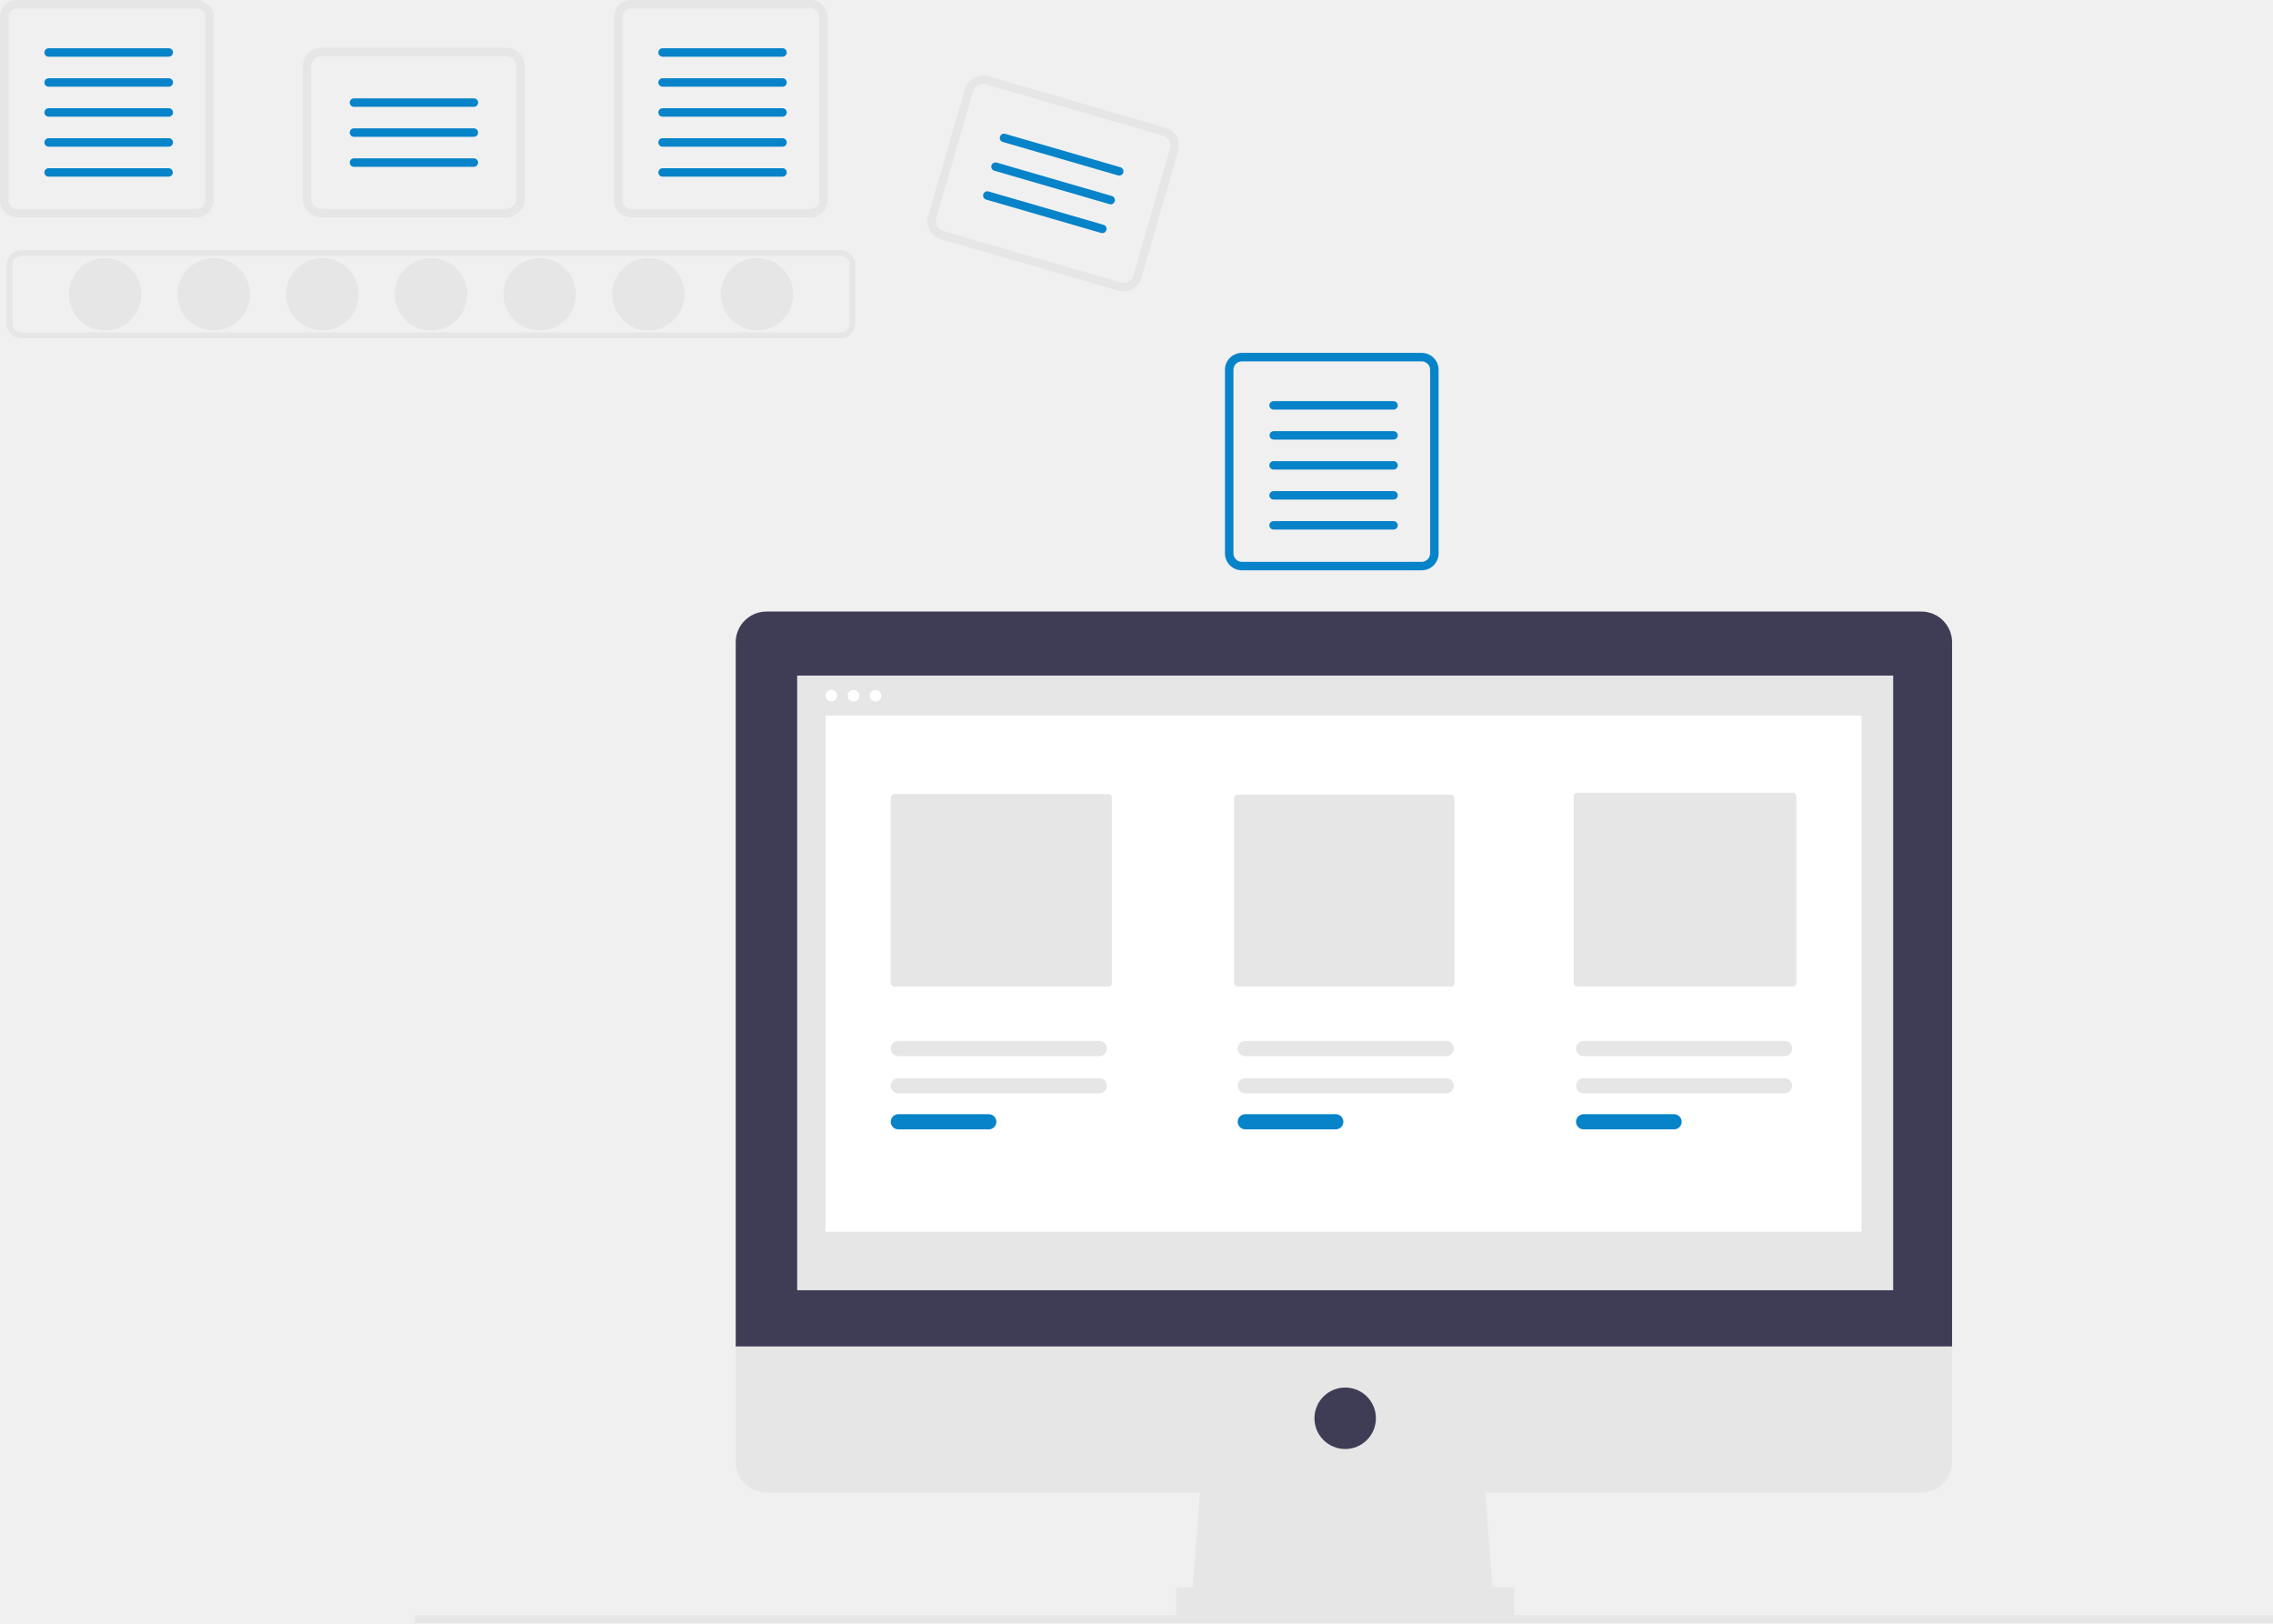
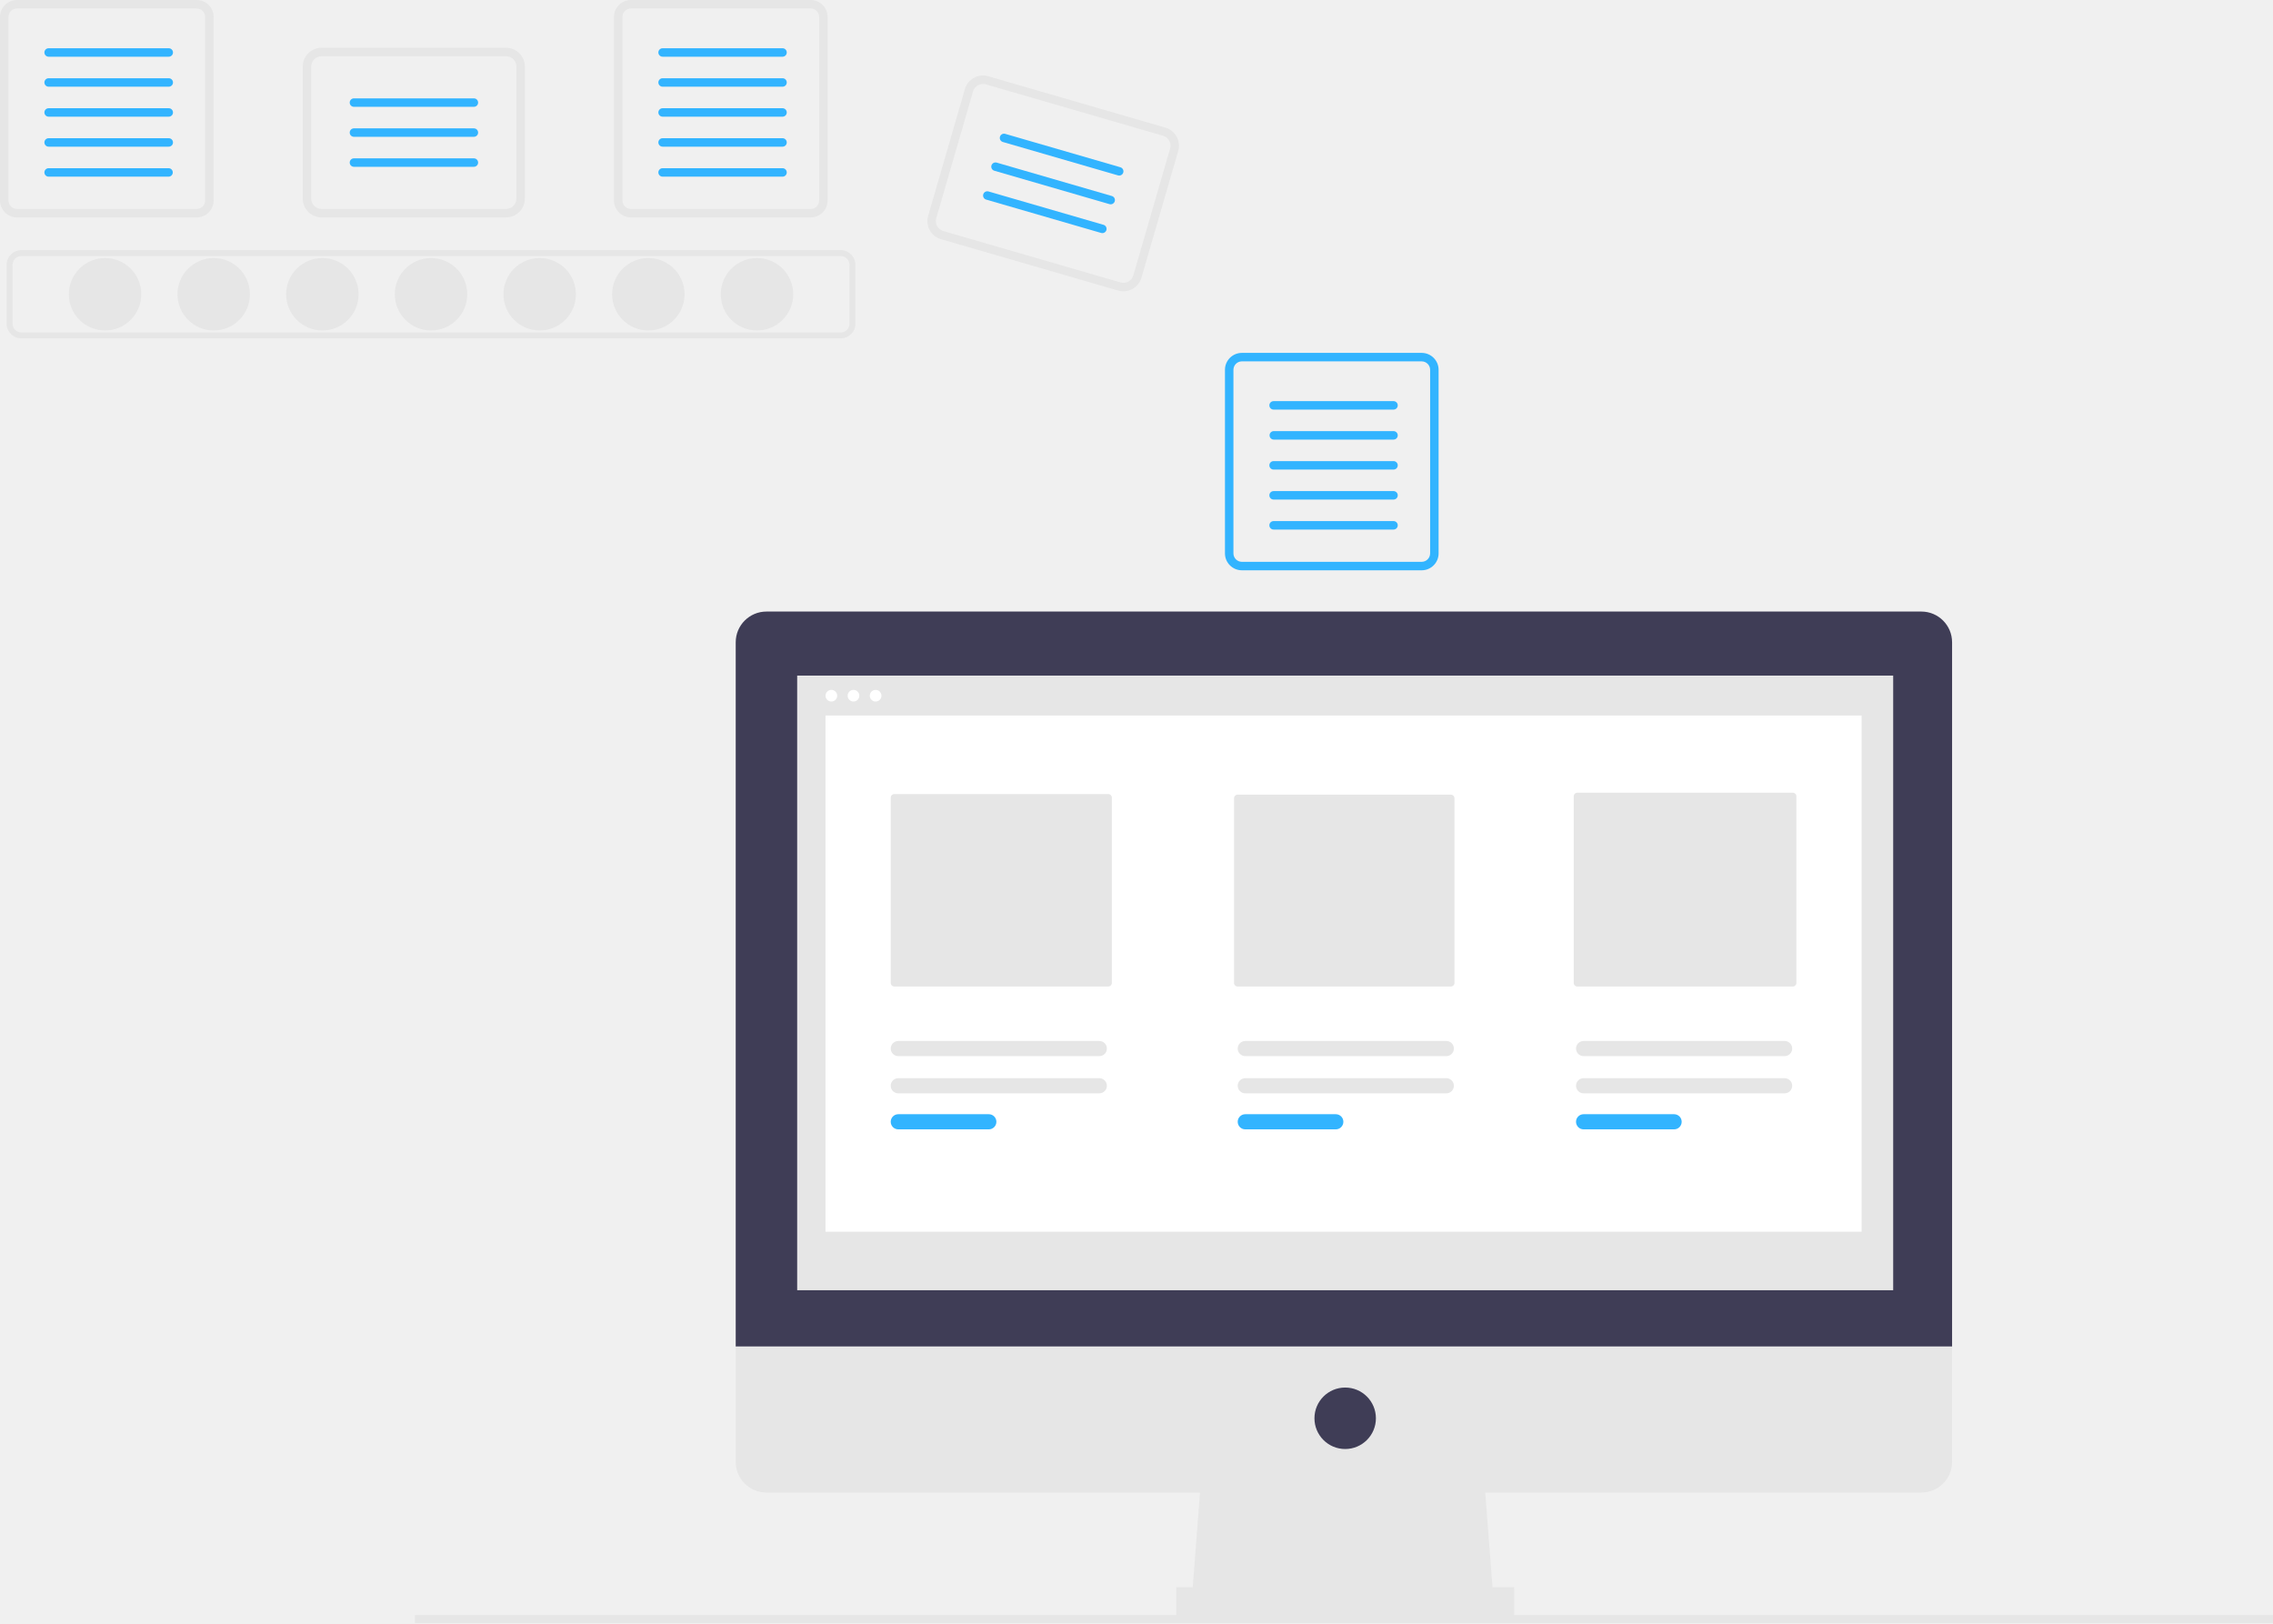
<svg xmlns="http://www.w3.org/2000/svg" data-name="Layer 1" width="855.418" height="610.775" viewBox="0 0 855.418 610.775">
  <circle cx="39.536" cy="110.727" r="13.631" fill="#e6e6e6" />
  <circle cx="80.428" cy="110.727" r="13.631" fill="#e6e6e6" />
  <circle cx="121.319" cy="110.727" r="13.631" fill="#e6e6e6" />
  <circle cx="162.211" cy="110.727" r="13.631" fill="#e6e6e6" />
  <circle cx="203.103" cy="110.727" r="13.631" fill="#e6e6e6" />
  <circle cx="243.994" cy="110.727" r="13.631" fill="#e6e6e6" />
  <circle cx="284.886" cy="110.727" r="13.631" fill="#e6e6e6" />
  <path d="M488.674,271.938H180.329a5.553,5.553,0,0,1-5.547-5.547V244.287a5.553,5.553,0,0,1,5.547-5.547H488.674a5.553,5.553,0,0,1,5.547,5.547V266.391A5.553,5.553,0,0,1,488.674,271.938ZM180.329,240.959a3.332,3.332,0,0,0-3.328,3.328V266.391a3.332,3.332,0,0,0,3.328,3.328H488.674a3.332,3.332,0,0,0,3.328-3.328V244.287a3.332,3.332,0,0,0-3.328-3.328Z" transform="translate(-172.2908 -144.6123)" fill="#e6e6e6" />
  <path d="M246.317,147.799a3.191,3.191,0,0,1,3.187,3.187V220.049a3.191,3.191,0,0,1-3.187,3.187h-67.652a3.191,3.191,0,0,1-3.187-3.187V150.986a3.191,3.191,0,0,1,3.187-3.187h67.652m0-3.187h-67.652a6.374,6.374,0,0,0-6.374,6.374V220.049a6.374,6.374,0,0,0,6.374,6.374h67.652a6.374,6.374,0,0,0,6.374-6.374V150.986a6.374,6.374,0,0,0-6.374-6.374Z" transform="translate(-172.2908 -144.6123)" fill="#e6e6e6" />
-   <path d="M235.765,165.953H190.628a1.594,1.594,0,1,1,0-3.187h45.137a1.594,1.594,0,1,1,0,3.187Z" transform="translate(-172.2908 -144.6123)" fill="#0683c9" />
-   <path d="M235.765,177.238H190.628a1.594,1.594,0,1,1,0-3.187h45.137a1.594,1.594,0,1,1,0,3.187Z" transform="translate(-172.2908 -144.6123)" fill="#0683c9" />
-   <path d="M235.765,188.521H190.628a1.594,1.594,0,1,1,0-3.187h45.137a1.594,1.594,0,1,1,0,3.187Z" transform="translate(-172.2908 -144.6123)" fill="#0683c9" />
-   <path d="M235.765,199.806H190.628a1.594,1.594,0,1,1,0-3.187h45.137a1.594,1.594,0,1,1,0,3.187Z" transform="translate(-172.2908 -144.6123)" fill="#0683c9" />
-   <path d="M235.765,211.091H190.628a1.594,1.594,0,1,1,0-3.187h45.137a1.594,1.594,0,0,1,0,3.187Z" transform="translate(-172.2908 -144.6123)" fill="#0683c9" />
+   <path d="M235.765,165.953H190.628a1.594,1.594,0,1,1,0-3.187h45.137a1.594,1.594,0,1,1,0,3.187Z" transform="translate(-172.2908 -144.6123)" fill="#32b4ff" />
+   <path d="M235.765,177.238H190.628a1.594,1.594,0,1,1,0-3.187h45.137a1.594,1.594,0,1,1,0,3.187Z" transform="translate(-172.2908 -144.6123)" fill="#32b4ff" />
+   <path d="M235.765,188.521H190.628a1.594,1.594,0,1,1,0-3.187h45.137a1.594,1.594,0,1,1,0,3.187Z" transform="translate(-172.2908 -144.6123)" fill="#32b4ff" />
+   <path d="M235.765,199.806H190.628a1.594,1.594,0,1,1,0-3.187h45.137a1.594,1.594,0,1,1,0,3.187Z" transform="translate(-172.2908 -144.6123)" fill="#32b4ff" />
+   <path d="M235.765,211.091H190.628a1.594,1.594,0,1,1,0-3.187h45.137a1.594,1.594,0,0,1,0,3.187Z" transform="translate(-172.2908 -144.6123)" fill="#32b4ff" />
  <path d="M477.378,147.799a3.191,3.191,0,0,1,3.187,3.187V220.049a3.191,3.191,0,0,1-3.187,3.187h-67.652a3.191,3.191,0,0,1-3.187-3.187V150.986a3.191,3.191,0,0,1,3.187-3.187h67.652m0-3.187h-67.652a6.374,6.374,0,0,0-6.374,6.374V220.049a6.374,6.374,0,0,0,6.374,6.374h67.652a6.374,6.374,0,0,0,6.374-6.374V150.986a6.374,6.374,0,0,0-6.374-6.374Z" transform="translate(-172.2908 -144.6123)" fill="#e6e6e6" />
-   <path d="M466.826,165.953H421.689a1.594,1.594,0,1,1,0-3.187h45.137a1.594,1.594,0,0,1,0,3.187Z" transform="translate(-172.2908 -144.6123)" fill="#0683c9" />
-   <path d="M466.826,177.238H421.689a1.594,1.594,0,1,1,0-3.187h45.137a1.594,1.594,0,0,1,0,3.187Z" transform="translate(-172.2908 -144.6123)" fill="#0683c9" />
-   <path d="M466.826,188.521H421.689a1.594,1.594,0,1,1,0-3.187h45.137a1.594,1.594,0,0,1,0,3.187Z" transform="translate(-172.2908 -144.6123)" fill="#0683c9" />
-   <path d="M466.826,199.806H421.689a1.594,1.594,0,1,1,0-3.187h45.137a1.594,1.594,0,0,1,0,3.187Z" transform="translate(-172.2908 -144.6123)" fill="#0683c9" />
-   <path d="M466.826,211.091H421.689a1.594,1.594,0,1,1,0-3.187h45.137a1.594,1.594,0,0,1,0,3.187Z" transform="translate(-172.2908 -144.6123)" fill="#0683c9" />
-   <path d="M707.317,280.591a3.191,3.191,0,0,1,3.187,3.187v69.063a3.191,3.191,0,0,1-3.187,3.187H639.665a3.191,3.191,0,0,1-3.187-3.187V283.778a3.191,3.191,0,0,1,3.187-3.187h67.652m0-3.187H639.665a6.374,6.374,0,0,0-6.374,6.374v69.063a6.374,6.374,0,0,0,6.374,6.374h67.652a6.374,6.374,0,0,0,6.374-6.374V283.778a6.374,6.374,0,0,0-6.374-6.374Z" transform="translate(-172.2908 -144.6123)" fill="#0683c9" />
-   <path d="M696.765,298.744H651.628a1.594,1.594,0,1,1,0-3.187h45.137a1.594,1.594,0,0,1,0,3.187Z" transform="translate(-172.2908 -144.6123)" fill="#0683c9" />
-   <path d="M696.765,310.029H651.628a1.594,1.594,0,0,1,0-3.187h45.137a1.594,1.594,0,0,1,0,3.187Z" transform="translate(-172.2908 -144.6123)" fill="#0683c9" />
-   <path d="M696.765,321.313H651.628a1.594,1.594,0,1,1,0-3.187h45.137a1.594,1.594,0,0,1,0,3.187Z" transform="translate(-172.2908 -144.6123)" fill="#0683c9" />
-   <path d="M696.765,332.597H651.628a1.594,1.594,0,1,1,0-3.187h45.137a1.594,1.594,0,0,1,0,3.187Z" transform="translate(-172.2908 -144.6123)" fill="#0683c9" />
-   <path d="M696.765,343.882H651.628a1.594,1.594,0,1,1,0-3.187h45.137a1.594,1.594,0,0,1,0,3.187Z" transform="translate(-172.2908 -144.6123)" fill="#0683c9" />
+   <path d="M466.826,165.953H421.689a1.594,1.594,0,1,1,0-3.187h45.137a1.594,1.594,0,0,1,0,3.187Z" transform="translate(-172.2908 -144.6123)" fill="#32b4ff" />
+   <path d="M466.826,177.238H421.689a1.594,1.594,0,1,1,0-3.187h45.137a1.594,1.594,0,0,1,0,3.187Z" transform="translate(-172.2908 -144.6123)" fill="#32b4ff" />
+   <path d="M466.826,188.521H421.689a1.594,1.594,0,1,1,0-3.187h45.137a1.594,1.594,0,0,1,0,3.187Z" transform="translate(-172.2908 -144.6123)" fill="#32b4ff" />
+   <path d="M466.826,199.806H421.689a1.594,1.594,0,1,1,0-3.187h45.137a1.594,1.594,0,0,1,0,3.187Z" transform="translate(-172.2908 -144.6123)" fill="#32b4ff" />
+   <path d="M466.826,211.091H421.689a1.594,1.594,0,1,1,0-3.187h45.137a1.594,1.594,0,0,1,0,3.187Z" transform="translate(-172.2908 -144.6123)" fill="#32b4ff" />
+   <path d="M707.317,280.591a3.191,3.191,0,0,1,3.187,3.187v69.063a3.191,3.191,0,0,1-3.187,3.187H639.665a3.191,3.191,0,0,1-3.187-3.187V283.778a3.191,3.191,0,0,1,3.187-3.187h67.652m0-3.187H639.665a6.374,6.374,0,0,0-6.374,6.374v69.063a6.374,6.374,0,0,0,6.374,6.374h67.652a6.374,6.374,0,0,0,6.374-6.374V283.778a6.374,6.374,0,0,0-6.374-6.374Z" transform="translate(-172.2908 -144.6123)" fill="#32b4ff" />
+   <path d="M696.765,298.744H651.628a1.594,1.594,0,1,1,0-3.187h45.137a1.594,1.594,0,0,1,0,3.187Z" transform="translate(-172.2908 -144.6123)" fill="#32b4ff" />
+   <path d="M696.765,310.029H651.628a1.594,1.594,0,0,1,0-3.187h45.137a1.594,1.594,0,0,1,0,3.187Z" transform="translate(-172.2908 -144.6123)" fill="#32b4ff" />
+   <path d="M696.765,321.313H651.628a1.594,1.594,0,1,1,0-3.187h45.137a1.594,1.594,0,0,1,0,3.187Z" transform="translate(-172.2908 -144.6123)" fill="#32b4ff" />
+   <path d="M696.765,332.597H651.628a1.594,1.594,0,1,1,0-3.187h45.137a1.594,1.594,0,0,1,0,3.187Z" transform="translate(-172.2908 -144.6123)" fill="#32b4ff" />
+   <path d="M696.765,343.882H651.628a1.594,1.594,0,1,1,0-3.187h45.137a1.594,1.594,0,0,1,0,3.187Z" transform="translate(-172.2908 -144.6123)" fill="#32b4ff" />
  <path d="M362.733,226.423H293.309a7.09,7.09,0,0,1-7.081-7.081V169.665a7.09,7.09,0,0,1,7.081-7.082h69.423a7.09,7.09,0,0,1,7.082,7.082V219.342A7.09,7.09,0,0,1,362.733,226.423ZM293.309,165.77a3.899,3.899,0,0,0-3.894,3.895V219.342a3.899,3.899,0,0,0,3.894,3.894h69.423a3.899,3.899,0,0,0,3.895-3.894V169.665a3.9,3.9,0,0,0-3.895-3.895Z" transform="translate(-172.2908 -144.6123)" fill="#e6e6e6" />
-   <path d="M350.59,184.812H305.453a1.594,1.594,0,0,1,0-3.187H350.59a1.594,1.594,0,1,1,0,3.187Z" transform="translate(-172.2908 -144.6123)" fill="#0683c9" />
-   <path d="M350.59,196.097H305.453a1.594,1.594,0,0,1,0-3.187H350.59a1.594,1.594,0,1,1,0,3.187Z" transform="translate(-172.2908 -144.6123)" fill="#0683c9" />
-   <path d="M350.59,207.381H305.453a1.594,1.594,0,0,1,0-3.187H350.59a1.594,1.594,0,1,1,0,3.187Z" transform="translate(-172.2908 -144.6123)" fill="#0683c9" />
+   <path d="M350.59,184.812H305.453a1.594,1.594,0,0,1,0-3.187H350.59a1.594,1.594,0,1,1,0,3.187Z" transform="translate(-172.2908 -144.6123)" fill="#32b4ff" />
+   <path d="M350.59,196.097H305.453a1.594,1.594,0,0,1,0-3.187H350.59a1.594,1.594,0,1,1,0,3.187Z" transform="translate(-172.2908 -144.6123)" fill="#32b4ff" />
+   <path d="M350.59,207.381H305.453a1.594,1.594,0,0,1,0-3.187H350.59a1.594,1.594,0,1,1,0,3.187Z" transform="translate(-172.2908 -144.6123)" fill="#32b4ff" />
  <path d="M593.091,253.95,526.415,234.614a7.09,7.09,0,0,1-4.829-8.774l13.836-47.711a7.09,7.09,0,0,1,8.774-4.83l66.676,19.336a7.09,7.09,0,0,1,4.829,8.774l-13.836,47.711A7.09,7.09,0,0,1,593.091,253.95Zm-49.783-77.589a3.899,3.899,0,0,0-4.825,2.656L524.647,226.728a3.899,3.899,0,0,0,2.656,4.825l66.676,19.336a3.899,3.899,0,0,0,4.826-2.655l13.836-47.711a3.9,3.9,0,0,0-2.656-4.826Z" transform="translate(-172.2908 -144.6123)" fill="#e6e6e6" />
-   <path d="M593.018,210.604l-43.351-12.572a1.594,1.594,0,0,1,.888-3.061L593.906,207.543a1.594,1.594,0,1,1-.888,3.061Z" transform="translate(-172.2908 -144.6123)" fill="#0683c9" />
-   <path d="M589.875,221.442,546.524,208.87a1.594,1.594,0,1,1,.888-3.061L590.763,218.381a1.594,1.594,0,0,1-.888,3.061Z" transform="translate(-172.2908 -144.6123)" fill="#0683c9" />
-   <path d="M586.732,232.28l-43.351-12.572a1.594,1.594,0,0,1,.888-3.061l43.351,12.572a1.594,1.594,0,0,1-.888,3.061Z" transform="translate(-172.2908 -144.6123)" fill="#0683c9" />
+   <path d="M593.018,210.604l-43.351-12.572a1.594,1.594,0,0,1,.888-3.061L593.906,207.543a1.594,1.594,0,1,1-.888,3.061Z" transform="translate(-172.2908 -144.6123)" fill="#32b4ff" />
+   <path d="M589.875,221.442,546.524,208.87a1.594,1.594,0,1,1,.888-3.061L590.763,218.381a1.594,1.594,0,0,1-.888,3.061Z" transform="translate(-172.2908 -144.6123)" fill="#32b4ff" />
+   <path d="M586.732,232.28l-43.351-12.572a1.594,1.594,0,0,1,.888-3.061l43.351,12.572a1.594,1.594,0,0,1-.888,3.061Z" transform="translate(-172.2908 -144.6123)" fill="#32b4ff" />
  <rect x="156.106" y="607.775" width="699.312" height="3" fill="#e6e6e6" />
  <polygon points="562.14 603.085 448.421 603.085 452.276 552.973 558.285 552.973 562.14 603.085" fill="#e6e6e6" />
  <rect x="442.639" y="597.303" width="127.21" height="11.565" fill="#e6e6e6" />
  <path d="M895.371,374.74H460.735a11.565,11.565,0,0,0-11.565,11.565h0V651.327H906.935V386.305a11.565,11.565,0,0,0-11.565-11.565Z" transform="translate(-172.2908 -144.6123)" fill="#3f3d56" />
  <path d="M449.171,651.327v43.367a11.565,11.565,0,0,0,11.565,11.565H895.371a11.565,11.565,0,0,0,11.565-11.565h0V651.327Z" transform="translate(-172.2908 -144.6123)" fill="#e6e6e6" />
  <rect x="300.009" y="254.221" width="412.47" height="231.292" fill="#e6e6e6" />
  <circle cx="506.244" cy="533.698" r="11.565" fill="#3f3d56" />
  <circle cx="312.87" cy="261.795" r="2.195" fill="#fff" />
  <circle cx="321.2" cy="261.795" r="2.195" fill="#fff" />
  <circle cx="329.531" cy="261.795" r="2.195" fill="#fff" />
  <rect x="310.675" y="269.253" width="389.916" height="194.247" fill="#fff" />
  <path d="M508.885,443.411a1.38,1.38,0,0,0-1.378,1.378v69.676a1.38,1.38,0,0,0,1.378,1.378H589.349a1.38,1.38,0,0,0,1.378-1.378V444.79a1.38,1.38,0,0,0-1.378-1.378Z" transform="translate(-172.2908 -144.6123)" fill="#e6e6e6" />
  <path d="M638.081,443.635a1.38,1.38,0,0,0-1.379,1.378v69.452a1.38,1.38,0,0,0,1.379,1.378h80.208a1.38,1.38,0,0,0,1.378-1.378V445.014a1.38,1.38,0,0,0-1.378-1.378Z" transform="translate(-172.2908 -144.6123)" fill="#e6e6e6" />
  <path d="M765.922,442.907a1.38,1.38,0,0,0-1.378,1.378v70.18a1.38,1.38,0,0,0,1.378,1.378h81.042a1.38,1.38,0,0,0,1.378-1.378V444.286a1.38,1.38,0,0,0-1.378-1.378Z" transform="translate(-172.2908 -144.6123)" fill="#e6e6e6" />
  <path d="M510.356,550.333a2.85,2.85,0,0,0,0,5.7h75.652a2.85,2.85,0,0,0,0-5.7Z" transform="translate(-172.2908 -144.6123)" fill="#e6e6e6" />
-   <path d="M510.356,563.889a2.85,2.85,0,0,0,0,5.7h34.062a2.85,2.85,0,0,0,0-5.7Z" transform="translate(-172.2908 -144.6123)" fill="#0683c9" />
+   <path d="M510.356,563.889a2.85,2.85,0,0,0,0,5.7h34.062a2.85,2.85,0,0,0,0-5.7Z" transform="translate(-172.2908 -144.6123)" fill="#32b4ff" />
  <path d="M640.94,550.333a2.85,2.85,0,0,0,0,5.7h75.652a2.85,2.85,0,0,0,0-5.7Z" transform="translate(-172.2908 -144.6123)" fill="#e6e6e6" />
-   <path d="M640.94,563.889a2.85,2.85,0,0,0,0,5.7h34.062a2.85,2.85,0,0,0,0-5.7Z" transform="translate(-172.2908 -144.6123)" fill="#0683c9" />
+   <path d="M640.94,563.889a2.85,2.85,0,0,0,0,5.7h34.062a2.85,2.85,0,0,0,0-5.7Z" transform="translate(-172.2908 -144.6123)" fill="#32b4ff" />
  <path d="M768.26,550.333a2.85,2.85,0,0,0,0,5.7h75.652a2.85,2.85,0,0,0,0-5.7Z" transform="translate(-172.2908 -144.6123)" fill="#e6e6e6" />
  <path d="M510.356,536.333a2.85,2.85,0,0,0,0,5.7h75.652a2.85,2.85,0,0,0,0-5.7Z" transform="translate(-172.2908 -144.6123)" fill="#e6e6e6" />
  <path d="M640.94,536.333a2.85,2.85,0,0,0,0,5.7h75.652a2.85,2.85,0,0,0,0-5.7Z" transform="translate(-172.2908 -144.6123)" fill="#e6e6e6" />
  <path d="M768.26,536.333a2.85,2.85,0,0,0,0,5.7h75.652a2.85,2.85,0,0,0,0-5.7Z" transform="translate(-172.2908 -144.6123)" fill="#e6e6e6" />
-   <path d="M768.26,563.889a2.85,2.85,0,0,0,0,5.7H802.322a2.85,2.85,0,0,0,0-5.7Z" transform="translate(-172.2908 -144.6123)" fill="#0683c9" />
+   <path d="M768.26,563.889a2.85,2.85,0,0,0,0,5.7H802.322a2.85,2.85,0,0,0,0-5.7Z" transform="translate(-172.2908 -144.6123)" fill="#32b4ff" />
</svg>
